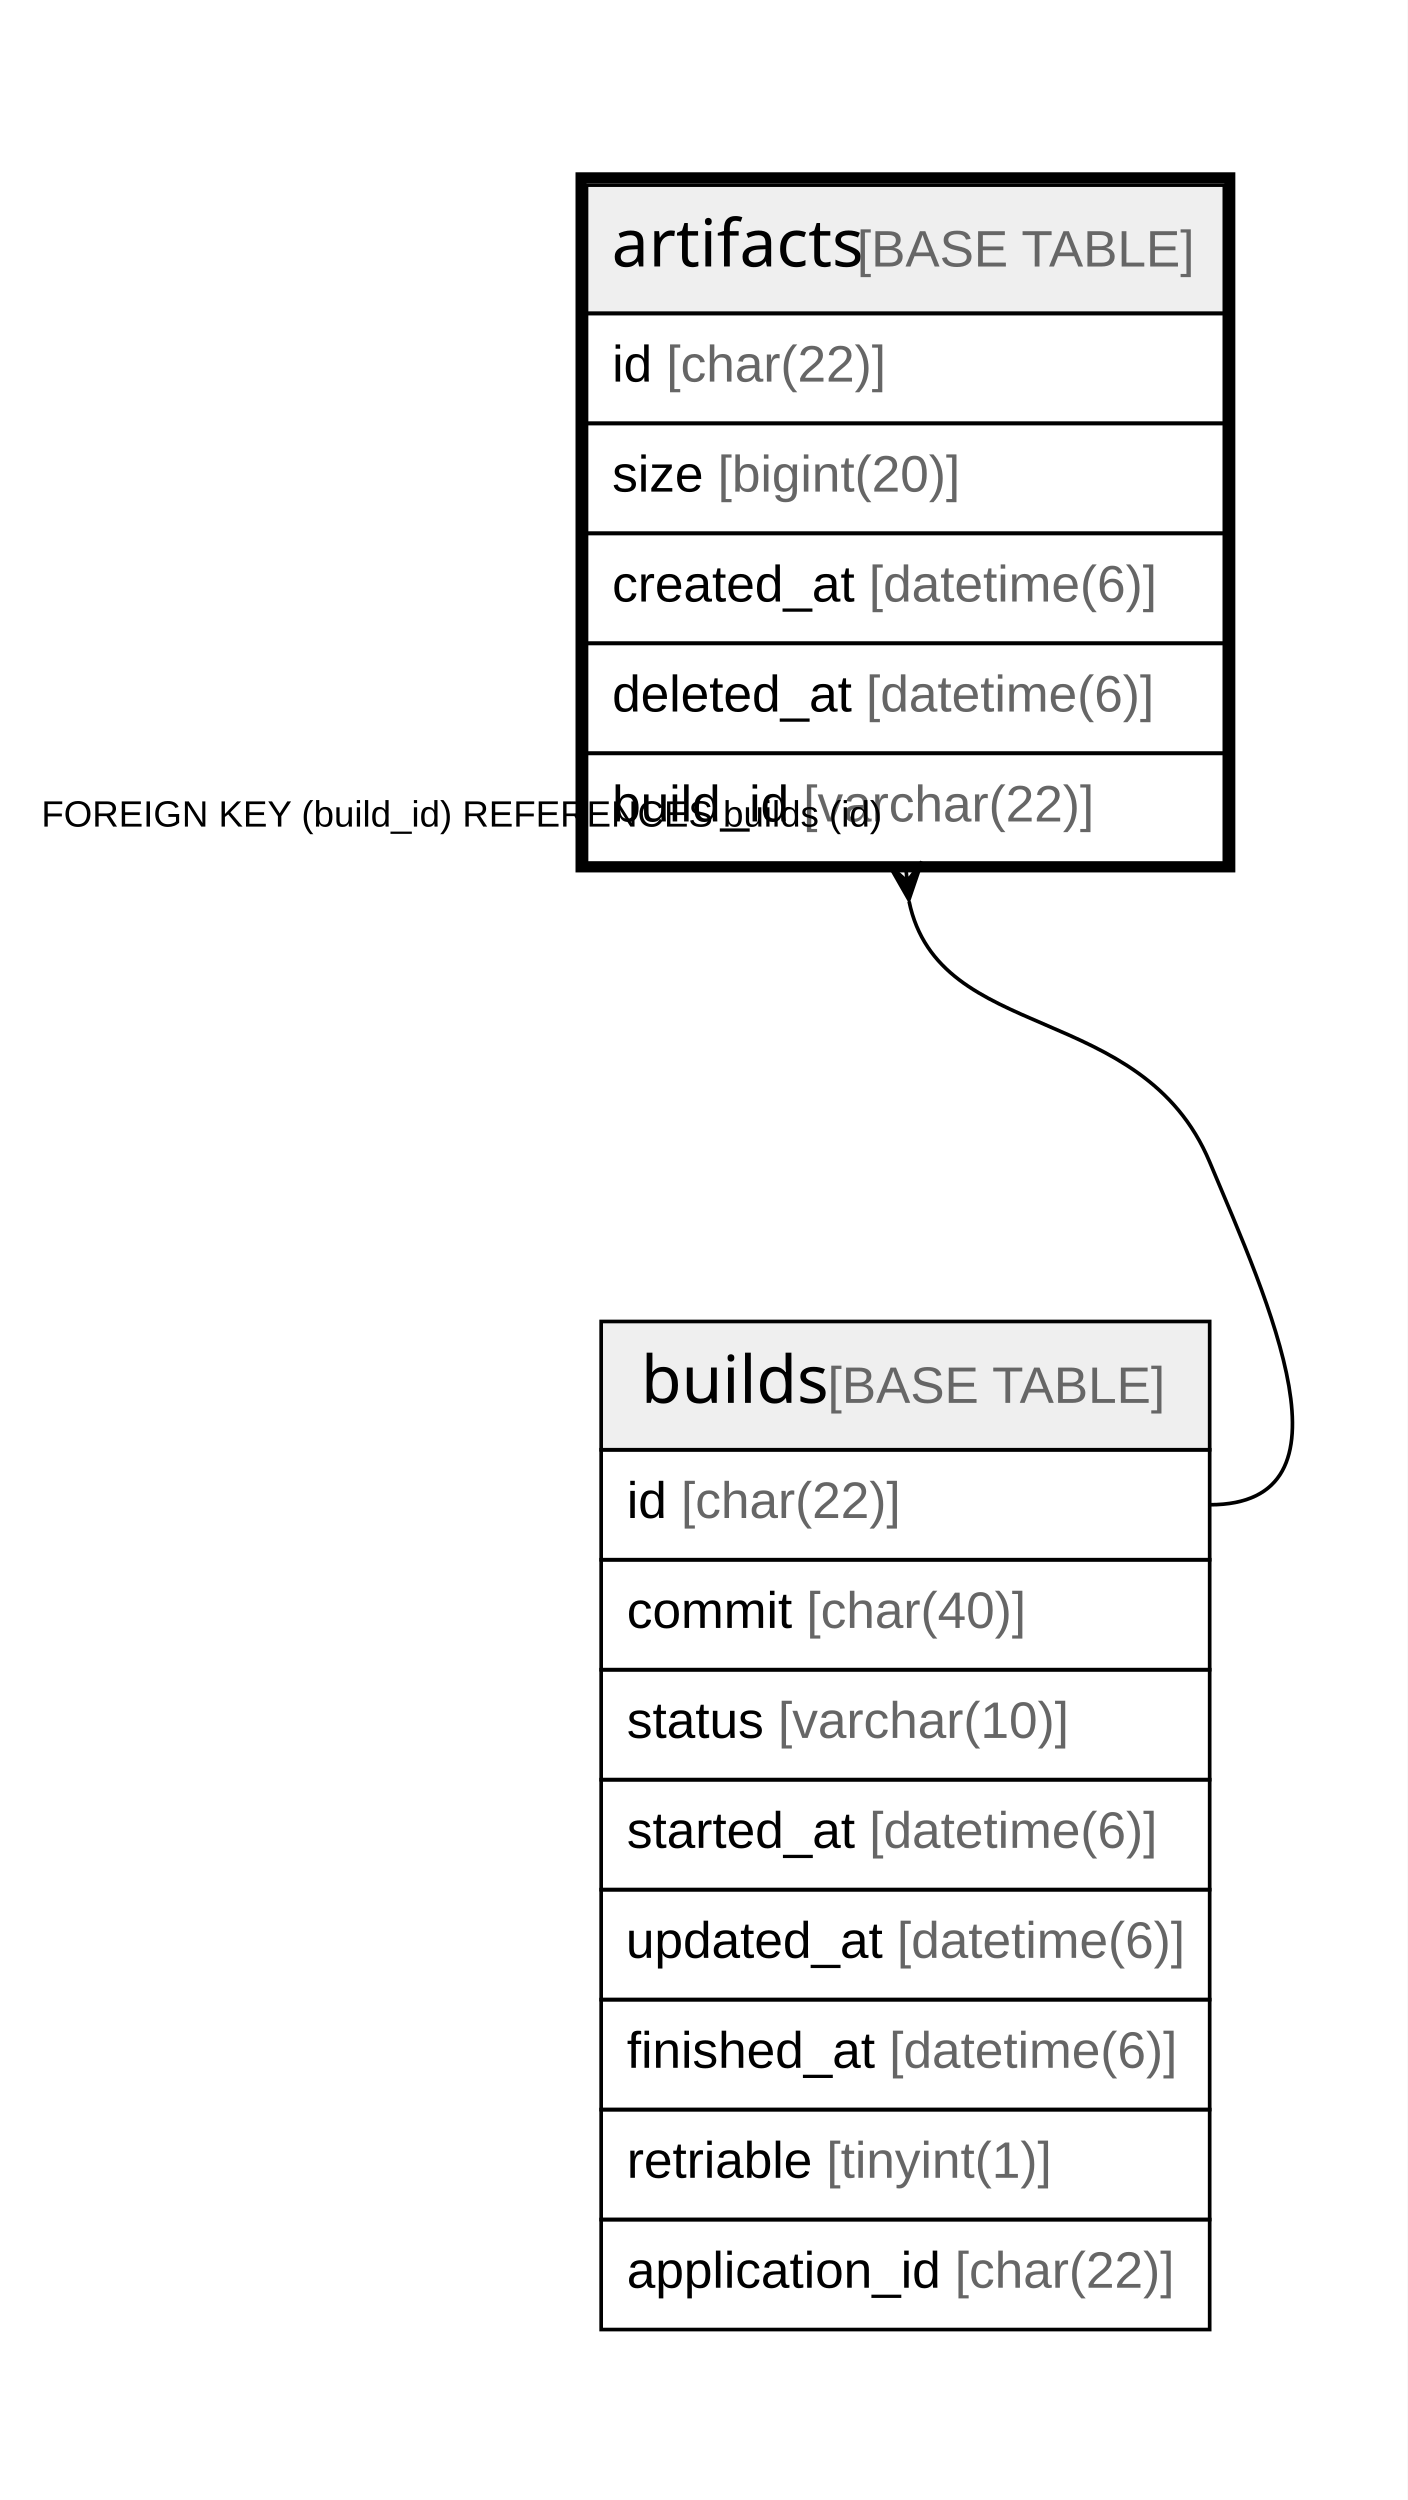
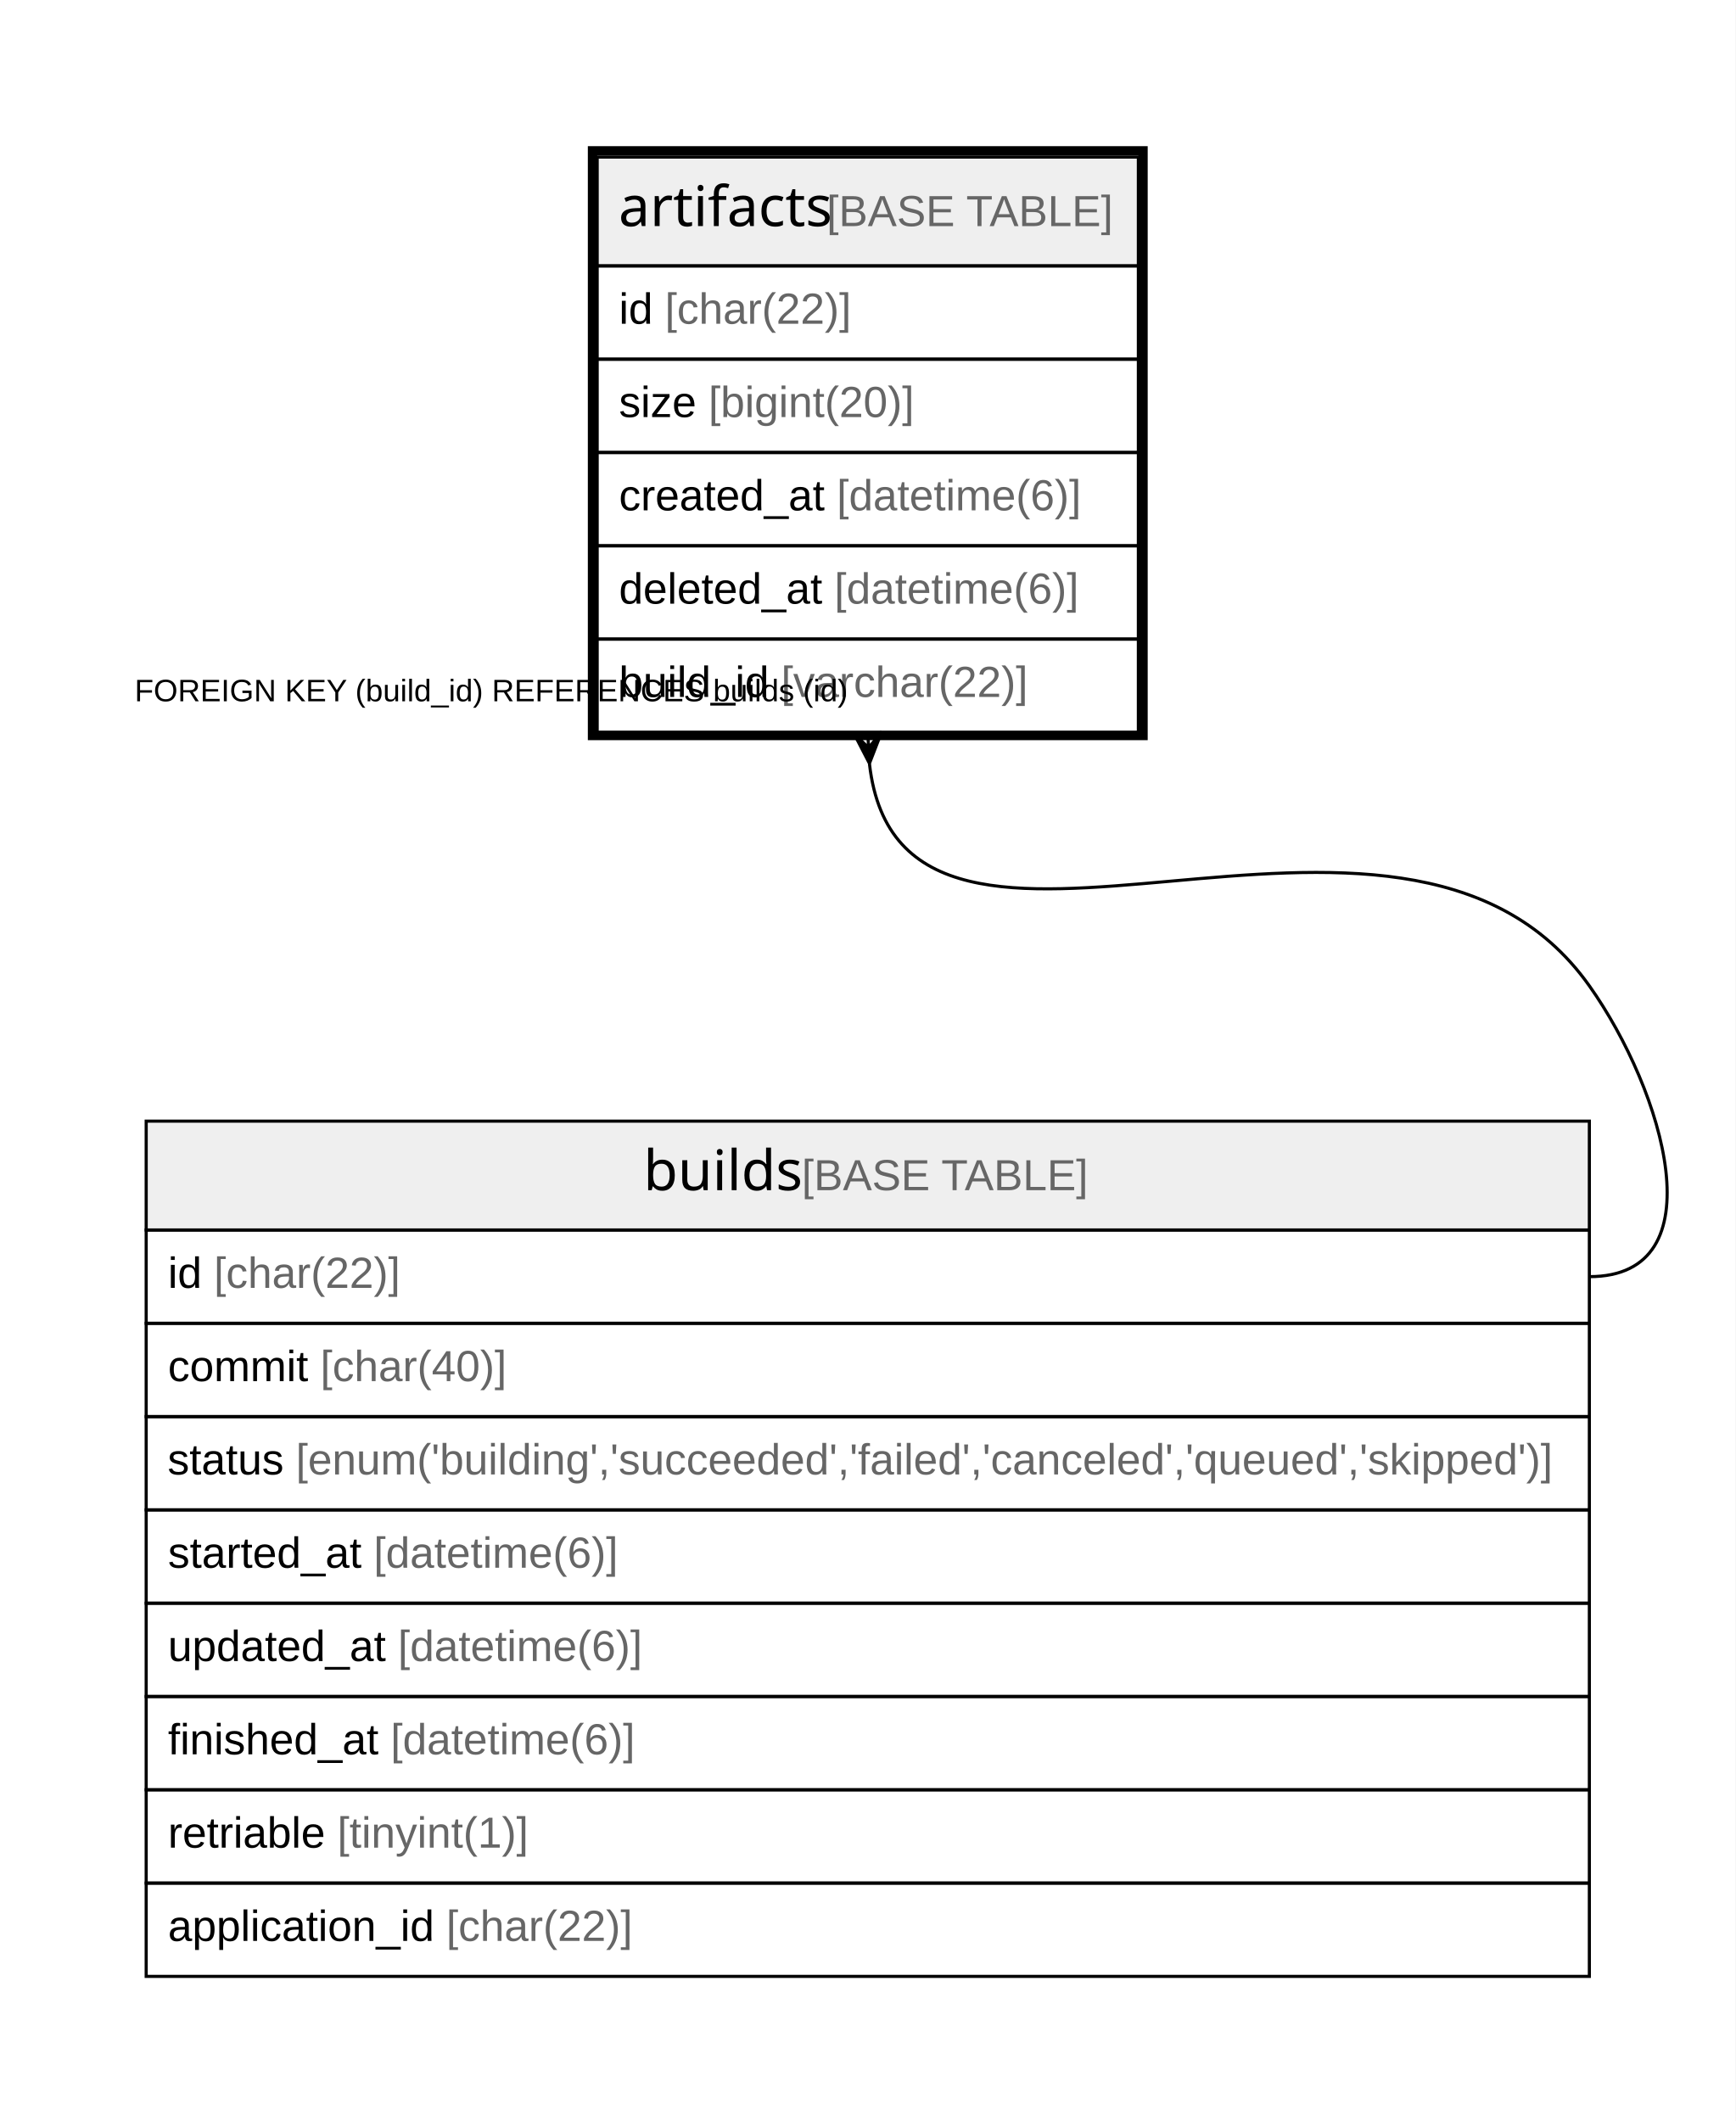
- <svg xmlns="http://www.w3.org/2000/svg" width="384pt" height="682pt" viewBox="0.00 0.00 384.00 682.00">
+ <svg xmlns="http://www.w3.org/2000/svg" width="558pt" height="682pt" viewBox="0.00 0.00 558.00 682.00">
  <g id="graph0" class="graph" transform="scale(1 1) rotate(0) translate(4 678)">
-     <polygon fill="#ffffff" stroke="transparent" points="-4,4 -4,-678 380,-678 380,4 -4,4" />
+     <polygon fill="#ffffff" stroke="transparent" points="-4,4 -4,-678 554,-678 554,4 -4,4" />
    <g id="node1" class="node">
-       <polygon fill="#efefef" stroke="transparent" points="156,-592.5 156,-627.5 330,-627.5 330,-592.5 156,-592.5" />
-       <polygon fill="none" stroke="#000000" points="156,-592.5 156,-627.5 330,-627.5 330,-592.5 156,-592.5" />
-       <text text-anchor="start" x="162.87" y="-605.3" font-family="Arial Bold" font-size="18.00" fill="#000000">artifacts</text>
-       <text text-anchor="start" x="225.876" y="-605.3" font-family="Arial" font-size="14.00" fill="#000000"> </text>
-       <text text-anchor="start" x="229.766" y="-605.3" font-family="Arial" font-size="14.00" fill="#666666">[BASE TABLE]</text>
-       <polygon fill="none" stroke="#000000" points="156,-562.5 156,-592.5 330,-592.5 330,-562.5 156,-562.5" />
-       <text text-anchor="start" x="163" y="-573.9" font-family="Arial" font-size="14.00" fill="#000000">id </text>
-       <text text-anchor="start" x="177.78" y="-573.9" font-family="Arial" font-size="14.00" fill="#666666">[char(22)]</text>
-       <polygon fill="none" stroke="#000000" points="156,-532.5 156,-562.5 330,-562.5 330,-532.5 156,-532.5" />
-       <text text-anchor="start" x="163" y="-543.9" font-family="Arial" font-size="14.00" fill="#000000">size </text>
-       <text text-anchor="start" x="191.78" y="-543.9" font-family="Arial" font-size="14.00" fill="#666666">[bigint(20)]</text>
-       <polygon fill="none" stroke="#000000" points="156,-502.5 156,-532.5 330,-532.5 330,-502.5 156,-502.5" />
-       <text text-anchor="start" x="163" y="-513.9" font-family="Arial" font-size="14.00" fill="#000000">created_at </text>
-       <text text-anchor="start" x="233.028" y="-513.9" font-family="Arial" font-size="14.00" fill="#666666">[datetime(6)]</text>
-       <polygon fill="none" stroke="#000000" points="156,-472.5 156,-502.5 330,-502.5 330,-472.5 156,-472.5" />
-       <text text-anchor="start" x="163" y="-483.9" font-family="Arial" font-size="14.00" fill="#000000">deleted_at </text>
-       <text text-anchor="start" x="232.257" y="-483.9" font-family="Arial" font-size="14.00" fill="#666666">[datetime(6)]</text>
-       <polygon fill="none" stroke="#000000" points="156,-442.5 156,-472.5 330,-472.5 330,-442.5 156,-442.5" />
-       <text text-anchor="start" x="163" y="-453.9" font-family="Arial" font-size="14.00" fill="#000000">build_id </text>
-       <text text-anchor="start" x="215.123" y="-453.9" font-family="Arial" font-size="14.00" fill="#666666">[varchar(22)]</text>
-       <polygon fill="none" stroke="#000000" stroke-width="3" points="154.5,-441.5 154.5,-629.5 331.5,-629.5 331.5,-441.5 154.5,-441.5" />
+       <polygon fill="#efefef" stroke="transparent" points="188,-592.5 188,-627.5 362,-627.5 362,-592.5 188,-592.5" />
+       <polygon fill="none" stroke="#000000" points="188,-592.5 188,-627.5 362,-627.5 362,-592.5 188,-592.5" />
+       <text text-anchor="start" x="194.87" y="-605.3" font-family="Arial Bold" font-size="18.00" fill="#000000">artifacts</text>
+       <text text-anchor="start" x="257.876" y="-605.3" font-family="Arial" font-size="14.00" fill="#000000"> </text>
+       <text text-anchor="start" x="261.766" y="-605.3" font-family="Arial" font-size="14.00" fill="#666666">[BASE TABLE]</text>
+       <polygon fill="none" stroke="#000000" points="188,-562.5 188,-592.5 362,-592.5 362,-562.5 188,-562.5" />
+       <text text-anchor="start" x="195" y="-573.9" font-family="Arial" font-size="14.00" fill="#000000">id </text>
+       <text text-anchor="start" x="209.78" y="-573.9" font-family="Arial" font-size="14.00" fill="#666666">[char(22)]</text>
+       <polygon fill="none" stroke="#000000" points="188,-532.5 188,-562.5 362,-562.5 362,-532.5 188,-532.5" />
+       <text text-anchor="start" x="195" y="-543.9" font-family="Arial" font-size="14.00" fill="#000000">size </text>
+       <text text-anchor="start" x="223.78" y="-543.9" font-family="Arial" font-size="14.00" fill="#666666">[bigint(20)]</text>
+       <polygon fill="none" stroke="#000000" points="188,-502.5 188,-532.5 362,-532.5 362,-502.5 188,-502.5" />
+       <text text-anchor="start" x="195" y="-513.9" font-family="Arial" font-size="14.00" fill="#000000">created_at </text>
+       <text text-anchor="start" x="265.028" y="-513.9" font-family="Arial" font-size="14.00" fill="#666666">[datetime(6)]</text>
+       <polygon fill="none" stroke="#000000" points="188,-472.5 188,-502.5 362,-502.5 362,-472.5 188,-472.5" />
+       <text text-anchor="start" x="195" y="-483.9" font-family="Arial" font-size="14.00" fill="#000000">deleted_at </text>
+       <text text-anchor="start" x="264.257" y="-483.9" font-family="Arial" font-size="14.00" fill="#666666">[datetime(6)]</text>
+       <polygon fill="none" stroke="#000000" points="188,-442.5 188,-472.5 362,-472.5 362,-442.5 188,-442.5" />
+       <text text-anchor="start" x="195" y="-453.9" font-family="Arial" font-size="14.00" fill="#000000">build_id </text>
+       <text text-anchor="start" x="247.123" y="-453.9" font-family="Arial" font-size="14.00" fill="#666666">[varchar(22)]</text>
+       <polygon fill="none" stroke="#000000" stroke-width="3" points="186.5,-441.5 186.5,-629.5 363.5,-629.5 363.5,-441.5 186.5,-441.5" />
    </g>
    <g id="node2" class="node">
-       <polygon fill="#efefef" stroke="transparent" points="160,-282.5 160,-317.5 326,-317.5 326,-282.5 160,-282.5" />
-       <polygon fill="none" stroke="#000000" points="160,-282.5 160,-317.5 326,-317.5 326,-282.5 160,-282.5" />
-       <text text-anchor="start" x="170.87" y="-295.3" font-family="Arial Bold" font-size="18.00" fill="#000000">builds</text>
-       <text text-anchor="start" x="217.877" y="-295.3" font-family="Arial" font-size="14.00" fill="#000000"> </text>
-       <text text-anchor="start" x="221.767" y="-295.3" font-family="Arial" font-size="14.00" fill="#666666">[BASE TABLE]</text>
-       <polygon fill="none" stroke="#000000" points="160,-252.5 160,-282.5 326,-282.5 326,-252.5 160,-252.5" />
-       <text text-anchor="start" x="167" y="-263.9" font-family="Arial" font-size="14.00" fill="#000000">id </text>
-       <text text-anchor="start" x="181.78" y="-263.9" font-family="Arial" font-size="14.00" fill="#666666">[char(22)]</text>
-       <polygon fill="none" stroke="#000000" points="160,-222.5 160,-252.5 326,-252.5 326,-222.5 160,-222.5" />
-       <text text-anchor="start" x="167" y="-233.9" font-family="Arial" font-size="14.00" fill="#000000">commit </text>
-       <text text-anchor="start" x="215.992" y="-233.9" font-family="Arial" font-size="14.00" fill="#666666">[char(40)]</text>
-       <polygon fill="none" stroke="#000000" points="160,-192.5 160,-222.5 326,-222.5 326,-192.5 160,-192.5" />
-       <text text-anchor="start" x="167" y="-203.9" font-family="Arial" font-size="14.00" fill="#000000">status </text>
-       <text text-anchor="start" x="208.237" y="-203.9" font-family="Arial" font-size="14.00" fill="#666666">[varchar(10)]</text>
-       <polygon fill="none" stroke="#000000" points="160,-162.5 160,-192.5 326,-192.5 326,-162.5 160,-162.5" />
-       <text text-anchor="start" x="167" y="-173.9" font-family="Arial" font-size="14.00" fill="#000000">started_at </text>
-       <text text-anchor="start" x="233.136" y="-173.9" font-family="Arial" font-size="14.00" fill="#666666">[datetime(6)]</text>
-       <polygon fill="none" stroke="#000000" points="160,-132.5 160,-162.5 326,-162.5 326,-132.5 160,-132.5" />
-       <text text-anchor="start" x="166.752" y="-143.9" font-family="Arial" font-size="14.00" fill="#000000">updated_at </text>
-       <text text-anchor="start" x="240.684" y="-143.9" font-family="Arial" font-size="14.00" fill="#666666">[datetime(6)]</text>
-       <polygon fill="none" stroke="#000000" points="160,-102.5 160,-132.5 326,-132.5 326,-102.5 160,-102.5" />
-       <text text-anchor="start" x="167" y="-113.9" font-family="Arial" font-size="14.00" fill="#000000">finished_at </text>
-       <text text-anchor="start" x="238.581" y="-113.9" font-family="Arial" font-size="14.00" fill="#666666">[datetime(6)]</text>
-       <polygon fill="none" stroke="#000000" points="160,-72.5 160,-102.5 326,-102.5 326,-72.5 160,-72.5" />
-       <text text-anchor="start" x="167" y="-83.9" font-family="Arial" font-size="14.00" fill="#000000">retriable </text>
-       <text text-anchor="start" x="221.446" y="-83.9" font-family="Arial" font-size="14.00" fill="#666666">[tinyint(1)]</text>
-       <polygon fill="none" stroke="#000000" points="160,-42.5 160,-72.5 326,-72.5 326,-42.5 160,-42.5" />
-       <text text-anchor="start" x="167" y="-53.9" font-family="Arial" font-size="14.00" fill="#000000">application_id </text>
-       <text text-anchor="start" x="256.468" y="-53.9" font-family="Arial" font-size="14.00" fill="#666666">[char(22)]</text>
+       <polygon fill="#efefef" stroke="transparent" points="43,-282.5 43,-317.5 507,-317.5 507,-282.5 43,-282.5" />
+       <polygon fill="none" stroke="#000000" points="43,-282.5 43,-317.5 507,-317.5 507,-282.5 43,-282.5" />
+       <text text-anchor="start" x="202.87" y="-295.3" font-family="Arial Bold" font-size="18.00" fill="#000000">builds</text>
+       <text text-anchor="start" x="249.877" y="-295.3" font-family="Arial" font-size="14.00" fill="#000000"> </text>
+       <text text-anchor="start" x="253.767" y="-295.3" font-family="Arial" font-size="14.00" fill="#666666">[BASE TABLE]</text>
+       <polygon fill="none" stroke="#000000" points="43,-252.5 43,-282.5 507,-282.5 507,-252.5 43,-252.5" />
+       <text text-anchor="start" x="50" y="-263.9" font-family="Arial" font-size="14.00" fill="#000000">id </text>
+       <text text-anchor="start" x="64.78" y="-263.9" font-family="Arial" font-size="14.00" fill="#666666">[char(22)]</text>
+       <polygon fill="none" stroke="#000000" points="43,-222.5 43,-252.5 507,-252.5 507,-222.5 43,-222.5" />
+       <text text-anchor="start" x="50" y="-233.9" font-family="Arial" font-size="14.00" fill="#000000">commit </text>
+       <text text-anchor="start" x="98.992" y="-233.9" font-family="Arial" font-size="14.00" fill="#666666">[char(40)]</text>
+       <polygon fill="none" stroke="#000000" points="43,-192.5 43,-222.5 507,-222.5 507,-192.5 43,-192.5" />
+       <text text-anchor="start" x="49.878" y="-203.9" font-family="Arial" font-size="14.00" fill="#000000">status </text>
+       <text text-anchor="start" x="91.115" y="-203.9" font-family="Arial" font-size="14.00" fill="#666666">[enum('building','succeeded','failed','canceled','queued','skipped')]</text>
+       <polygon fill="none" stroke="#000000" points="43,-162.5 43,-192.5 507,-192.5 507,-162.5 43,-162.5" />
+       <text text-anchor="start" x="50" y="-173.9" font-family="Arial" font-size="14.00" fill="#000000">started_at </text>
+       <text text-anchor="start" x="116.136" y="-173.9" font-family="Arial" font-size="14.00" fill="#666666">[datetime(6)]</text>
+       <polygon fill="none" stroke="#000000" points="43,-132.5 43,-162.5 507,-162.5 507,-132.5 43,-132.5" />
+       <text text-anchor="start" x="50" y="-143.9" font-family="Arial" font-size="14.00" fill="#000000">updated_at </text>
+       <text text-anchor="start" x="123.933" y="-143.9" font-family="Arial" font-size="14.00" fill="#666666">[datetime(6)]</text>
+       <polygon fill="none" stroke="#000000" points="43,-102.5 43,-132.5 507,-132.5 507,-102.5 43,-102.5" />
+       <text text-anchor="start" x="50" y="-113.9" font-family="Arial" font-size="14.00" fill="#000000">finished_at </text>
+       <text text-anchor="start" x="121.581" y="-113.9" font-family="Arial" font-size="14.00" fill="#666666">[datetime(6)]</text>
+       <polygon fill="none" stroke="#000000" points="43,-72.5 43,-102.5 507,-102.5 507,-72.5 43,-72.5" />
+       <text text-anchor="start" x="50" y="-83.9" font-family="Arial" font-size="14.00" fill="#000000">retriable </text>
+       <text text-anchor="start" x="104.446" y="-83.9" font-family="Arial" font-size="14.00" fill="#666666">[tinyint(1)]</text>
+       <polygon fill="none" stroke="#000000" points="43,-42.5 43,-72.5 507,-72.5 507,-42.5 43,-42.5" />
+       <text text-anchor="start" x="50" y="-53.9" font-family="Arial" font-size="14.00" fill="#000000">application_id </text>
+       <text text-anchor="start" x="139.468" y="-53.9" font-family="Arial" font-size="14.00" fill="#666666">[char(22)]</text>
    </g>
    <g id="edge1" class="edge">
-       <path fill="none" stroke="#000000" d="M243.998,-432.083C252.114,-393.092 307.482,-405.135 326,-361 342.077,-322.681 367.556,-267.5 326,-267.5" />
-       <polygon fill="#000000" stroke="#000000" points="243.953,-432.546 238.52,-442.071 243.477,-437.523 243,-442.5 243,-442.5 243,-442.5 243.477,-437.523 247.48,-442.929 243.953,-432.546 243.953,-432.546" />
-       <text text-anchor="start" x="7.277" y="-452.5" font-family="Arial" font-size="10.00" fill="#000000">FOREIGN KEY (build_id) REFERENCES builds (id)</text>
+       <path fill="none" stroke="#000000" d="M275.548,-432.346C286.094,-340.751 445.911,-447.209 507,-361 531.026,-327.094 548.556,-267.5 507,-267.5" />
+       <polygon fill="#000000" stroke="#000000" points="275.539,-432.514 270.507,-442.257 275.27,-437.507 275,-442.5 275,-442.5 275,-442.5 275.27,-437.507 279.493,-442.743 275.539,-432.514 275.539,-432.514" />
+       <text text-anchor="start" x="39.277" y="-452.5" font-family="Arial" font-size="10.00" fill="#000000">FOREIGN KEY (build_id) REFERENCES builds (id)</text>
    </g>
  </g>
</svg>
